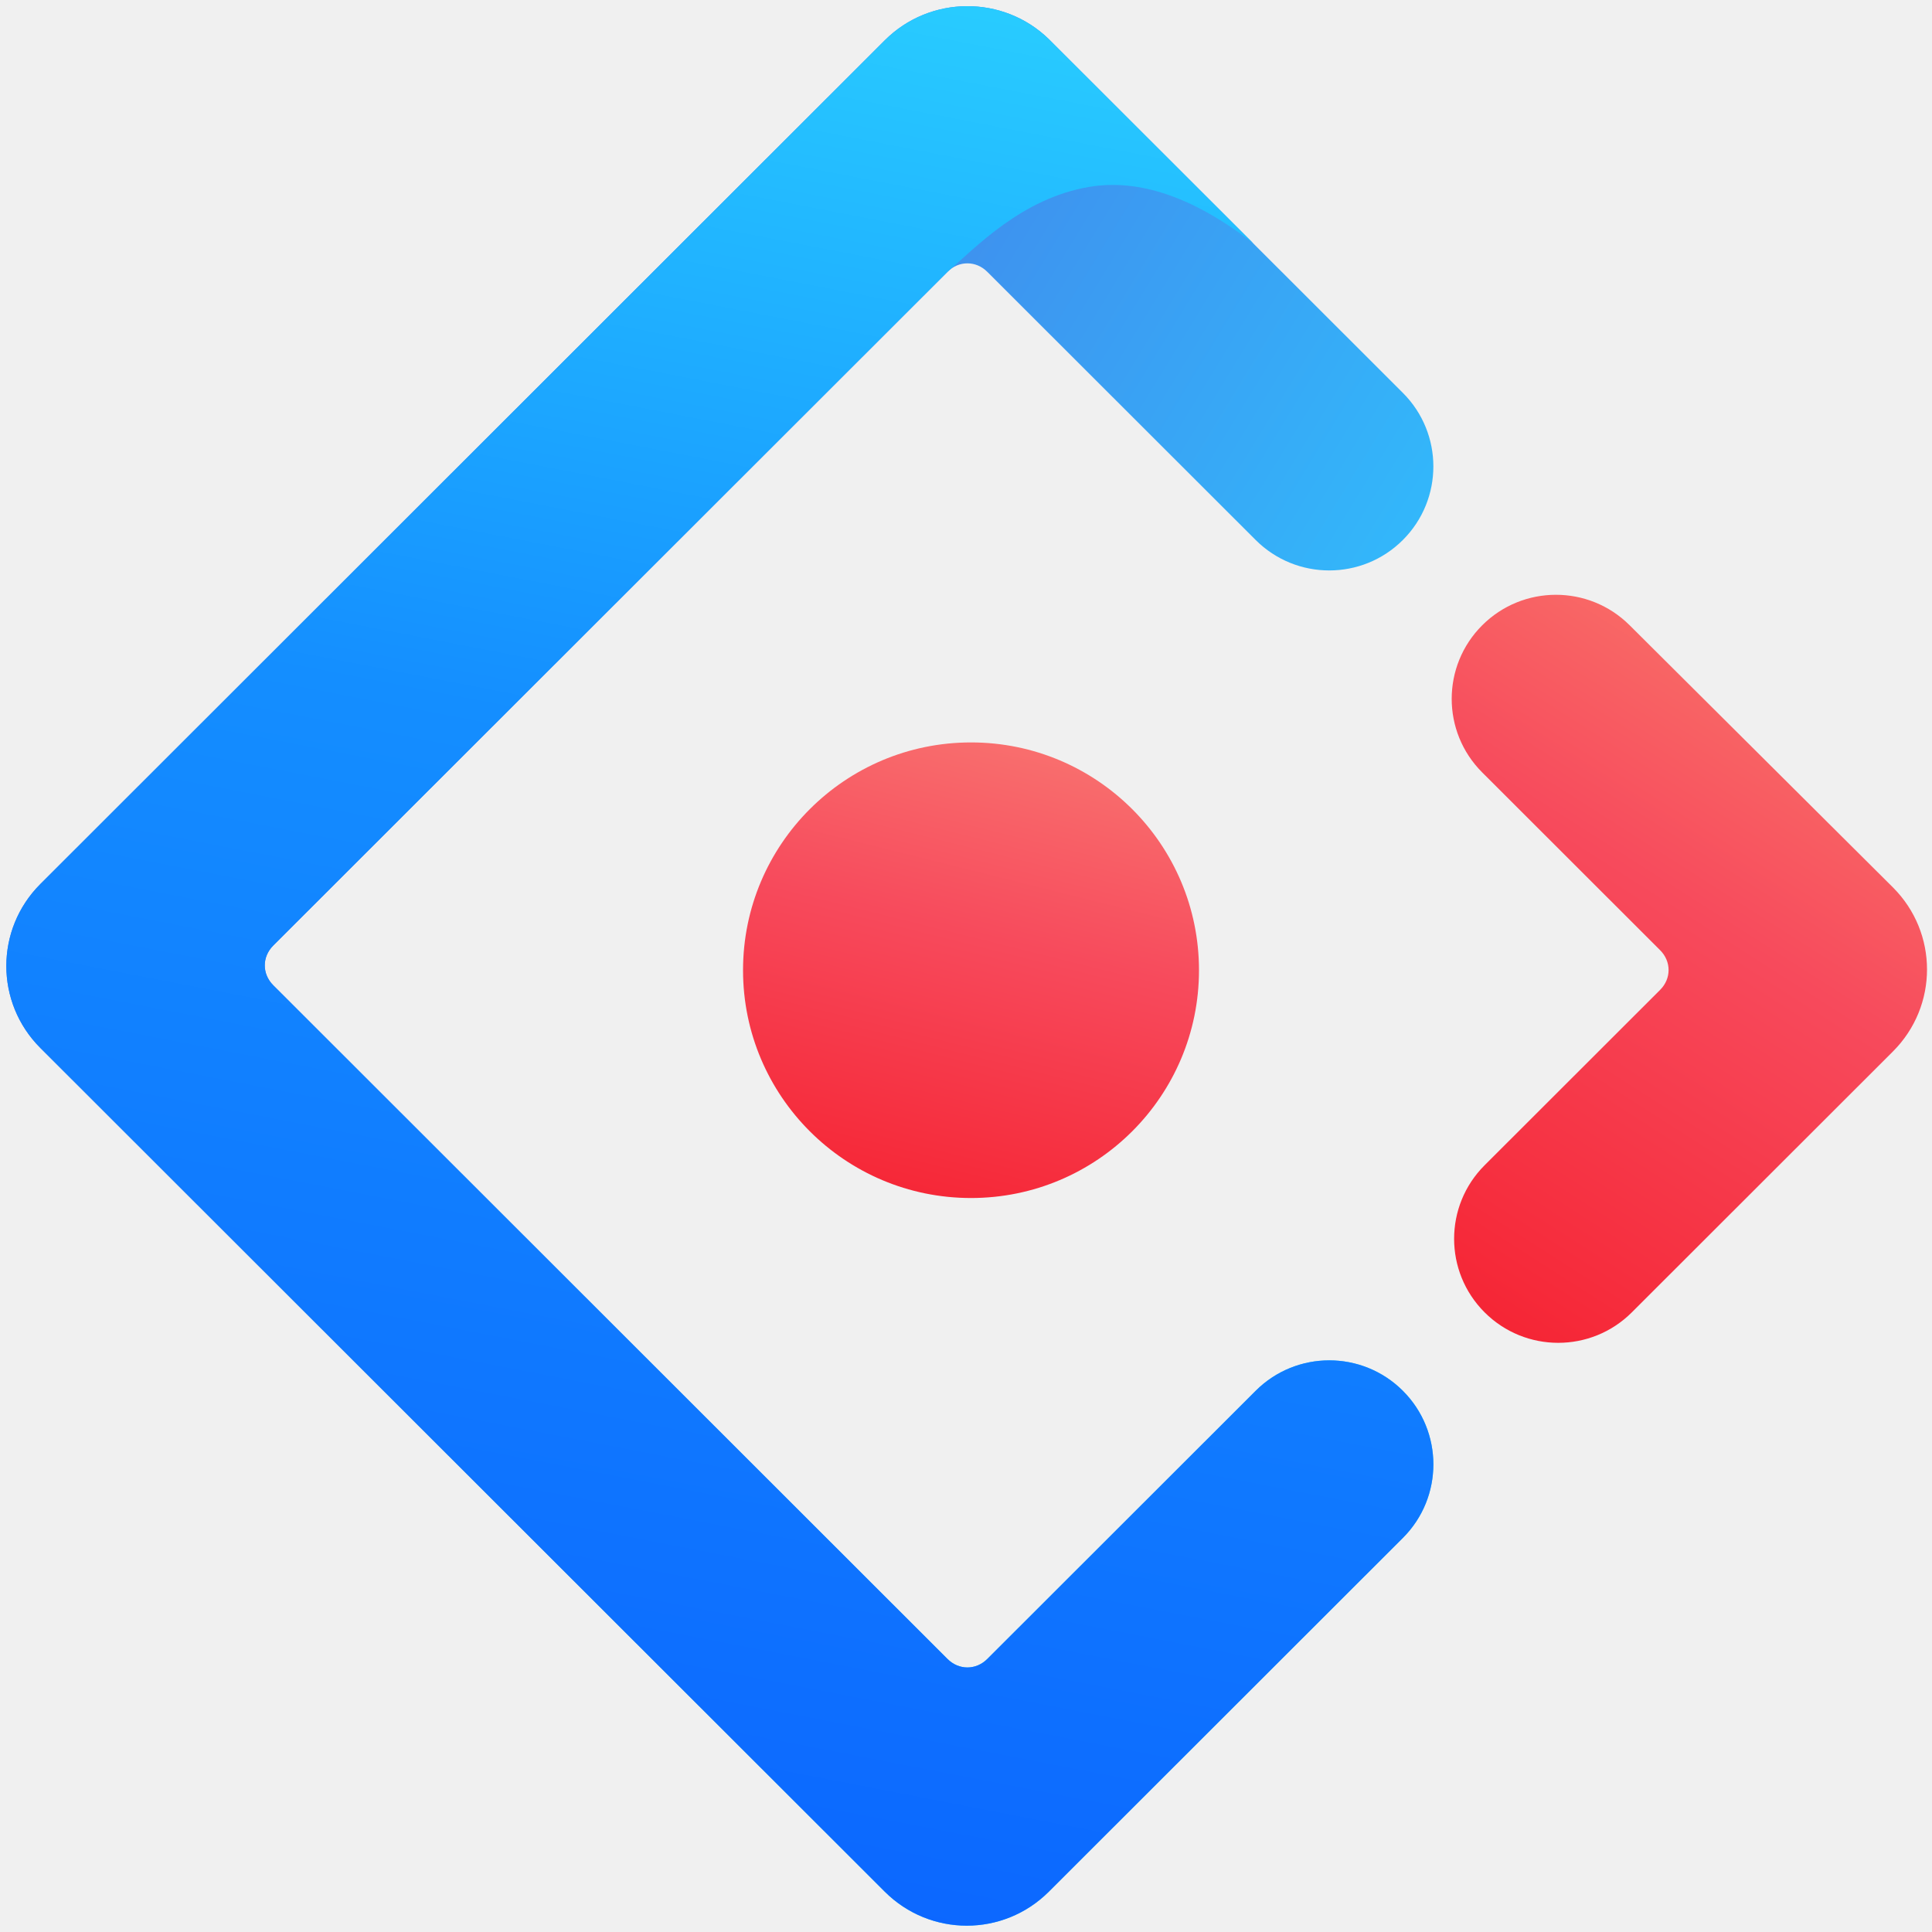
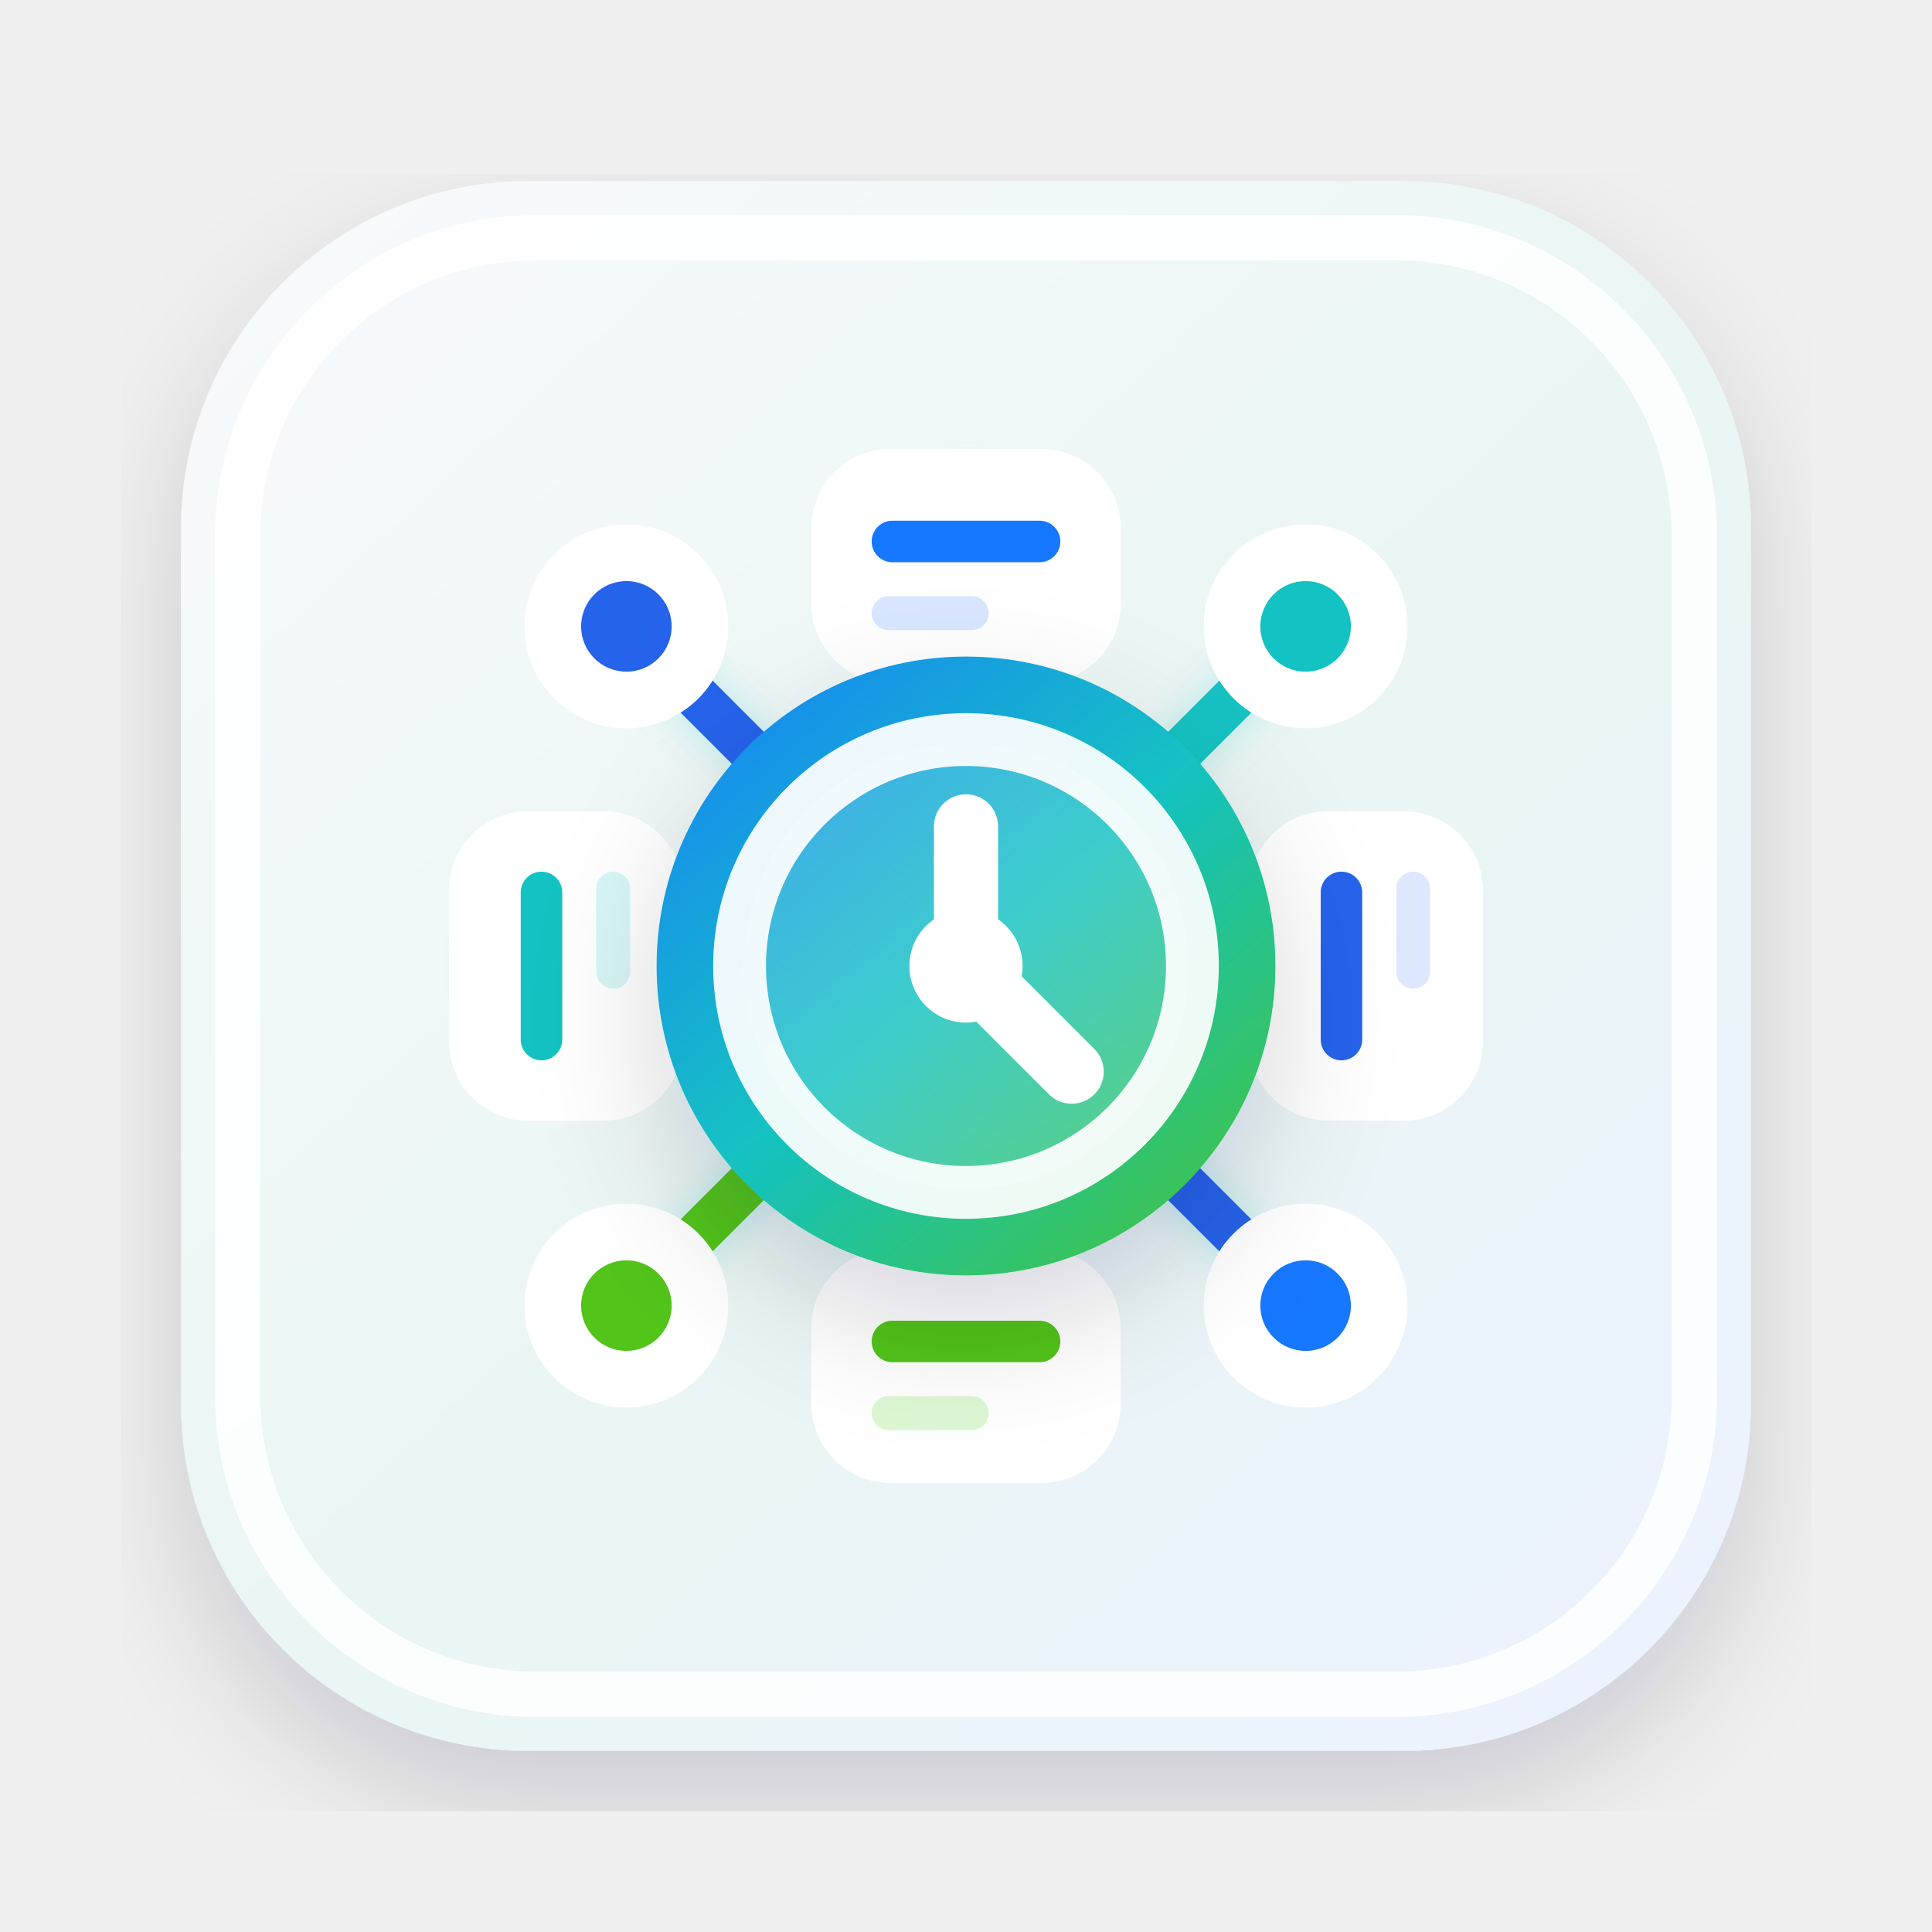
- <svg xmlns="http://www.w3.org/2000/svg" width="200" height="200" version="1.1" viewBox="0 0 200 200">
+ <svg xmlns="http://www.w3.org/2000/svg" width="1024" height="1024" viewBox="0 0 1024 1024" fill="none">
  <defs>
-     <linearGradient id="linearGradient-1" x1="62.102%" x2="108.197%" y1="0%" y2="37.864%">
-       <stop offset="0%" stop-color="#4285EB" />
-       <stop offset="100%" stop-color="#2EC7FF" />
+     <linearGradient id="bg" x1="128" y1="96" x2="896" y2="928" gradientUnits="userSpaceOnUse">
+       <stop offset="0" stop-color="#F8FAFC" />
+       <stop offset="0.52" stop-color="#EAF6F4" />
+       <stop offset="1" stop-color="#ECF2FF" />
    </linearGradient>
-     <linearGradient id="linearGradient-2" x1="69.644%" x2="54.043%" y1="0%" y2="108.457%">
-       <stop offset="0%" stop-color="#29CDFF" />
-       <stop offset="37.86%" stop-color="#148EFF" />
-       <stop offset="100%" stop-color="#0A60FF" />
+     <linearGradient id="core" x1="360" y1="304" x2="704" y2="704" gradientUnits="userSpaceOnUse">
+       <stop offset="0" stop-color="#1677FF" />
+       <stop offset="0.48" stop-color="#13C2C2" />
+       <stop offset="1" stop-color="#52C41A" />
    </linearGradient>
-     <linearGradient id="linearGradient-3" x1="69.691%" x2="16.723%" y1="-12.974%" y2="117.391%">
-       <stop offset="0%" stop-color="#FA816E" />
-       <stop offset="41.473%" stop-color="#F74A5C" />
-       <stop offset="100%" stop-color="#F51D2C" />
+     <linearGradient id="node" x1="244" y1="212" x2="790" y2="808" gradientUnits="userSpaceOnUse">
+       <stop offset="0" stop-color="#0F172A" />
+       <stop offset="1" stop-color="#2563EB" />
    </linearGradient>
-     <linearGradient id="linearGradient-4" x1="68.128%" x2="30.44%" y1="-35.691%" y2="114.943%">
-       <stop offset="0%" stop-color="#FA8E7D" />
-       <stop offset="51.264%" stop-color="#F74A5C" />
-       <stop offset="100%" stop-color="#F51D2C" />
-     </linearGradient>
+     <filter id="softShadow" x="64" y="64" width="896" height="896" filterUnits="userSpaceOnUse" color-interpolation-filters="sRGB">
+       <feDropShadow dx="0" dy="28" stdDeviation="34" flood-color="#0F172A" flood-opacity="0.16" />
+     </filter>
+     <filter id="lineGlow" x="140" y="140" width="744" height="744" filterUnits="userSpaceOnUse" color-interpolation-filters="sRGB">
+       <feDropShadow dx="0" dy="0" stdDeviation="10" flood-color="#13C2C2" flood-opacity="0.22" />
+     </filter>
  </defs>
-   <g id="Page-1" fill="none" fill-rule="evenodd" stroke="none" stroke-width="1">
-     <g id="logo" transform="translate(-20, -20)">
-       <g id="Group-28-Copy-5" transform="translate(20, 20)">
-         <g id="Group-27-Copy-3">
-           <g id="Group-25" fill-rule="nonzero">
-             <g id="2">
-               <path id="Shape" fill="url(#linearGradient-1)" d="M91.588,4.177 L4.18,91.513 C-0.519,96.208 -0.519,103.792 4.18,108.487 L91.588,195.823 C96.287,200.519 103.877,200.519 108.577,195.823 L145.225,159.205 C149.434,155 149.434,148.182 145.225,143.977 C141.017,139.772 134.194,139.772 129.985,143.977 L102.202,171.737 C101.032,172.906 99.257,172.906 98.088,171.737 L28.286,101.993 C27.116,100.824 27.116,99.051 28.286,97.882 L98.088,28.138 C99.257,26.969 101.032,26.969 102.202,28.138 L129.985,55.898 C134.194,60.103 141.017,60.103 145.225,55.898 C149.434,51.693 149.434,44.876 145.225,40.671 L108.581,4.056 C103.862,-0.538 96.269,-0.501 91.588,4.177 Z" />
-               <path id="Shape" fill="url(#linearGradient-2)" d="M91.588,4.177 L4.18,91.513 C-0.519,96.208 -0.519,103.792 4.18,108.487 L91.588,195.823 C96.287,200.519 103.877,200.519 108.577,195.823 L145.225,159.205 C149.434,155 149.434,148.182 145.225,143.977 C141.017,139.772 134.194,139.772 129.985,143.977 L102.202,171.737 C101.032,172.906 99.257,172.906 98.088,171.737 L28.286,101.993 C27.116,100.824 27.116,99.051 28.286,97.882 L98.088,28.138 C101,25.627 105.752,20.542 112.73,19.352 C117.916,18.469 123.585,20.414 129.739,25.189 C125.625,21.078 118.572,14.034 108.581,4.056 C103.862,-0.538 96.269,-0.501 91.588,4.177 Z" />
-             </g>
-             <path id="Shape" fill="url(#linearGradient-3)" d="M153.686,135.855 C157.894,140.06 164.717,140.06 168.926,135.855 L195.96,108.843 C200.659,104.147 200.659,96.564 195.961,91.869 L168.691,64.718 C164.472,60.518 157.647,60.524 153.436,64.732 C149.227,68.937 149.227,75.754 153.436,79.959 L171.854,98.362 C173.024,99.531 173.024,101.305 171.854,102.473 L153.686,120.627 C149.477,124.832 149.477,131.65 153.686,135.855 Z" />
-           </g>
-           <ellipse id="Combined-Shape" cx="100.519" cy="100.437" fill="url(#linearGradient-4)" rx="23.6" ry="23.581" />
-         </g>
-       </g>
-     </g>
+   <rect x="96" y="96" width="832" height="832" rx="184" fill="url(#bg)" filter="url(#softShadow)" />
+   <rect x="126" y="126" width="772" height="772" rx="158" stroke="#FFFFFF" stroke-width="24" stroke-opacity="0.86" />
+   <g filter="url(#lineGlow)" stroke-linecap="round">
+     <path d="M512 268V380" stroke="#1677FF" stroke-width="30" />
+     <path d="M512 624V736" stroke="#52C41A" stroke-width="30" />
+     <path d="M268 512H380" stroke="#13C2C2" stroke-width="30" />
+     <path d="M624 512H736" stroke="#1677FF" stroke-width="30" />
+     <path d="M340 340L420 420" stroke="#2563EB" stroke-width="24" />
+     <path d="M684 340L604 420" stroke="#13C2C2" stroke-width="24" />
+     <path d="M340 684L420 604" stroke="#52C41A" stroke-width="24" />
+     <path d="M684 684L604 604" stroke="#2563EB" stroke-width="24" />
+   </g>
+   <g>
+     <rect x="430" y="238" width="164" height="124" rx="42" fill="#FFFFFF" />
+     <rect x="462" y="276" width="100" height="22" rx="11" fill="#1677FF" />
+     <rect x="462" y="316" width="62" height="18" rx="9" fill="#D8E7FF" />
+     <rect x="430" y="662" width="164" height="124" rx="42" fill="#FFFFFF" />
+     <rect x="462" y="700" width="100" height="22" rx="11" fill="#52C41A" />
+     <rect x="462" y="740" width="62" height="18" rx="9" fill="#DCF7D2" />
+     <rect x="238" y="430" width="124" height="164" rx="42" fill="#FFFFFF" />
+     <rect x="276" y="462" width="22" height="100" rx="11" fill="#13C2C2" />
+     <rect x="316" y="462" width="18" height="62" rx="9" fill="#D8F6F6" />
+     <rect x="662" y="430" width="124" height="164" rx="42" fill="#FFFFFF" />
+     <rect x="700" y="462" width="22" height="100" rx="11" fill="#2563EB" />
+     <rect x="740" y="462" width="18" height="62" rx="9" fill="#DDE8FF" />
+   </g>
+   <g>
+     <circle cx="332" cy="332" r="54" fill="#FFFFFF" />
+     <circle cx="332" cy="332" r="24" fill="#2563EB" />
+     <circle cx="692" cy="332" r="54" fill="#FFFFFF" />
+     <circle cx="692" cy="332" r="24" fill="#13C2C2" />
+     <circle cx="332" cy="692" r="54" fill="#FFFFFF" />
+     <circle cx="332" cy="692" r="24" fill="#52C41A" />
+     <circle cx="692" cy="692" r="54" fill="#FFFFFF" />
+     <circle cx="692" cy="692" r="24" fill="#1677FF" />
+   </g>
+   <g filter="url(#softShadow)">
+     <circle cx="512" cy="512" r="164" fill="url(#core)" />
+     <circle cx="512" cy="512" r="118" fill="#FFFFFF" fill-opacity="0.18" />
+     <path d="M512 392C578.274 392 632 445.726 632 512C632 578.274 578.274 632 512 632C445.726 632 392 578.274 392 512C392 445.726 445.726 392 512 392Z" stroke="#FFFFFF" stroke-width="28" stroke-opacity="0.92" />
+     <path d="M512 438V512L568 568" stroke="#FFFFFF" stroke-width="34" stroke-linecap="round" stroke-linejoin="round" />
+     <circle cx="512" cy="512" r="30" fill="#FFFFFF" />
  </g>
</svg>
